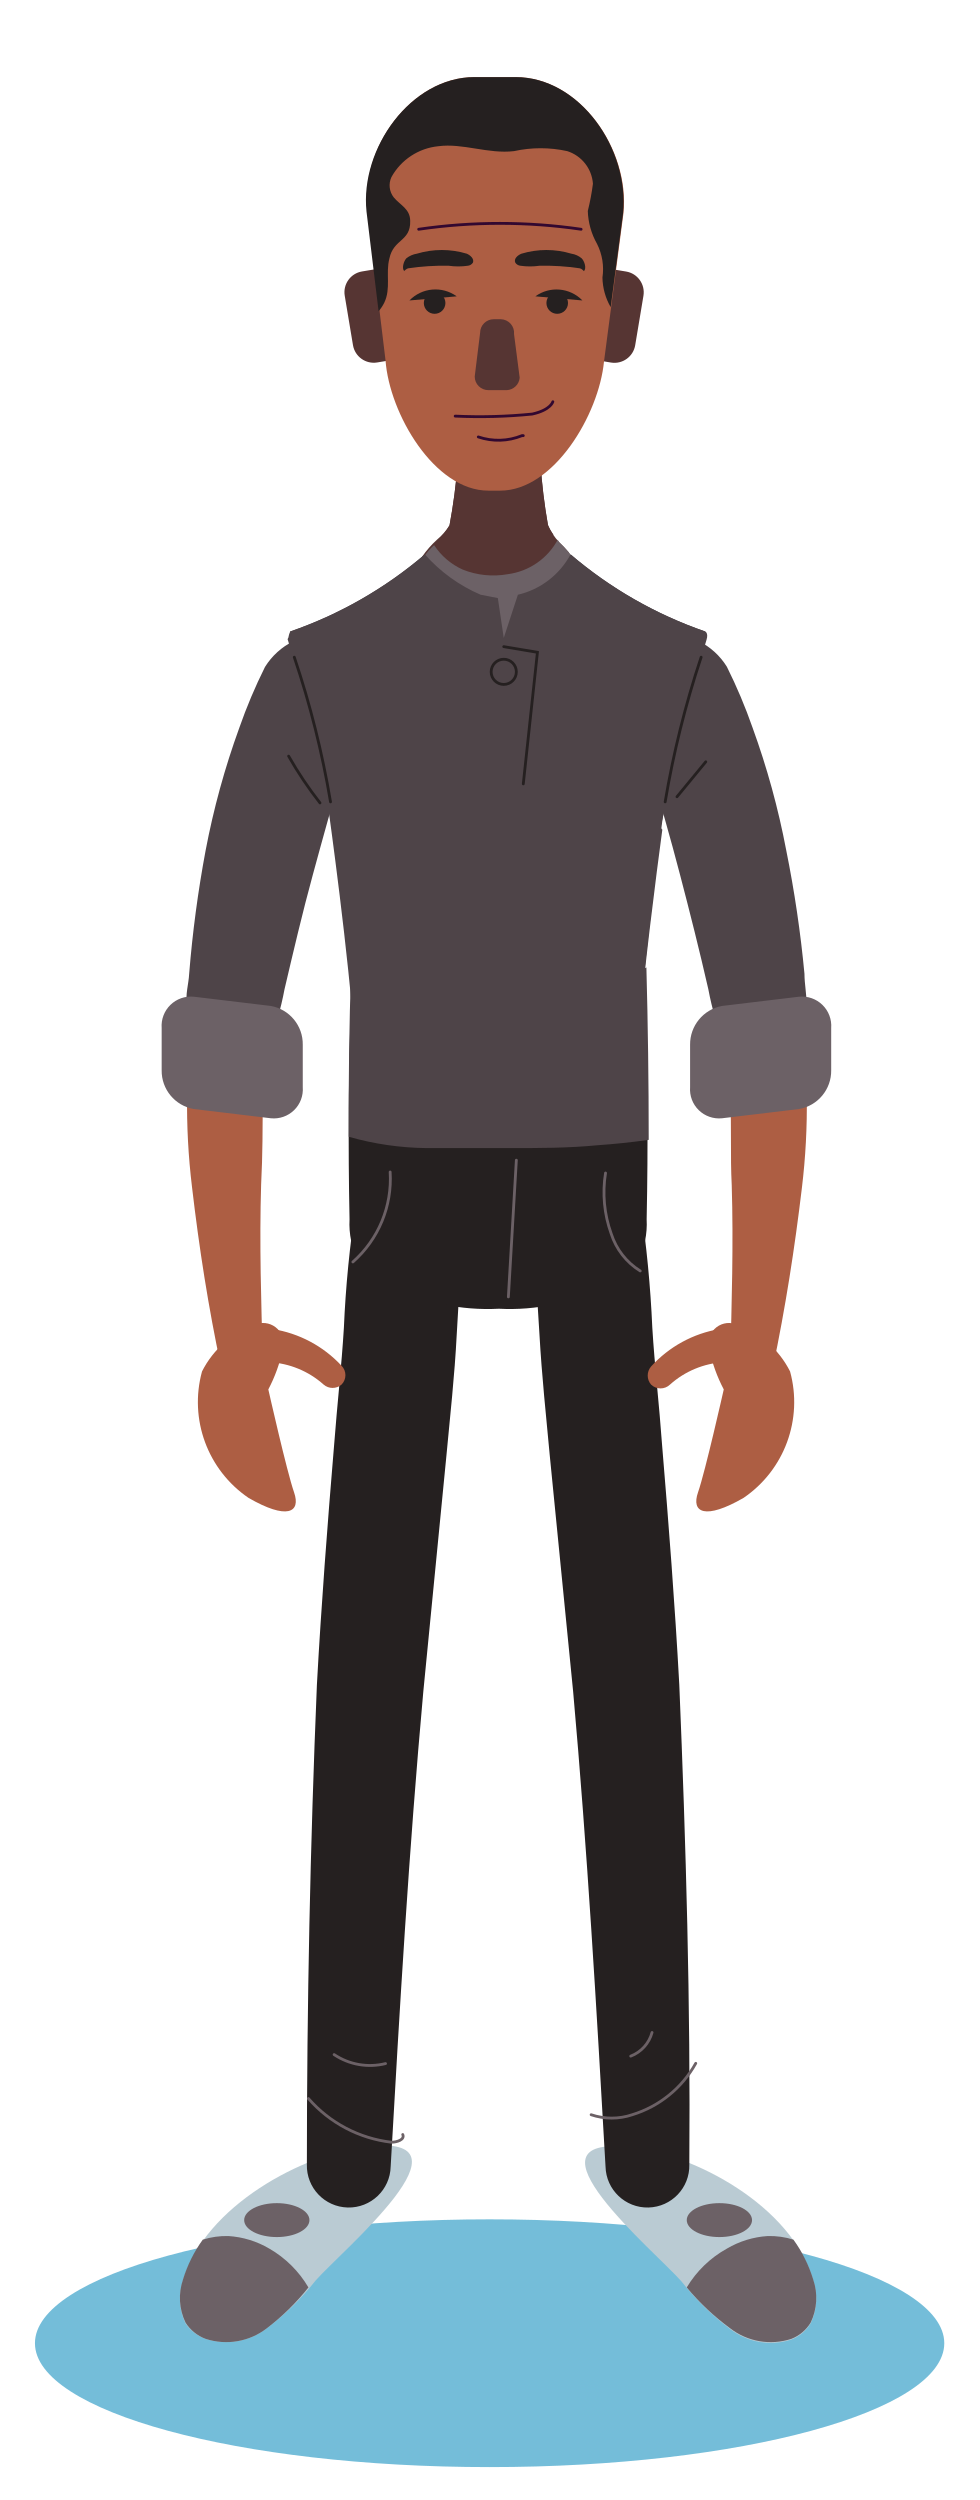
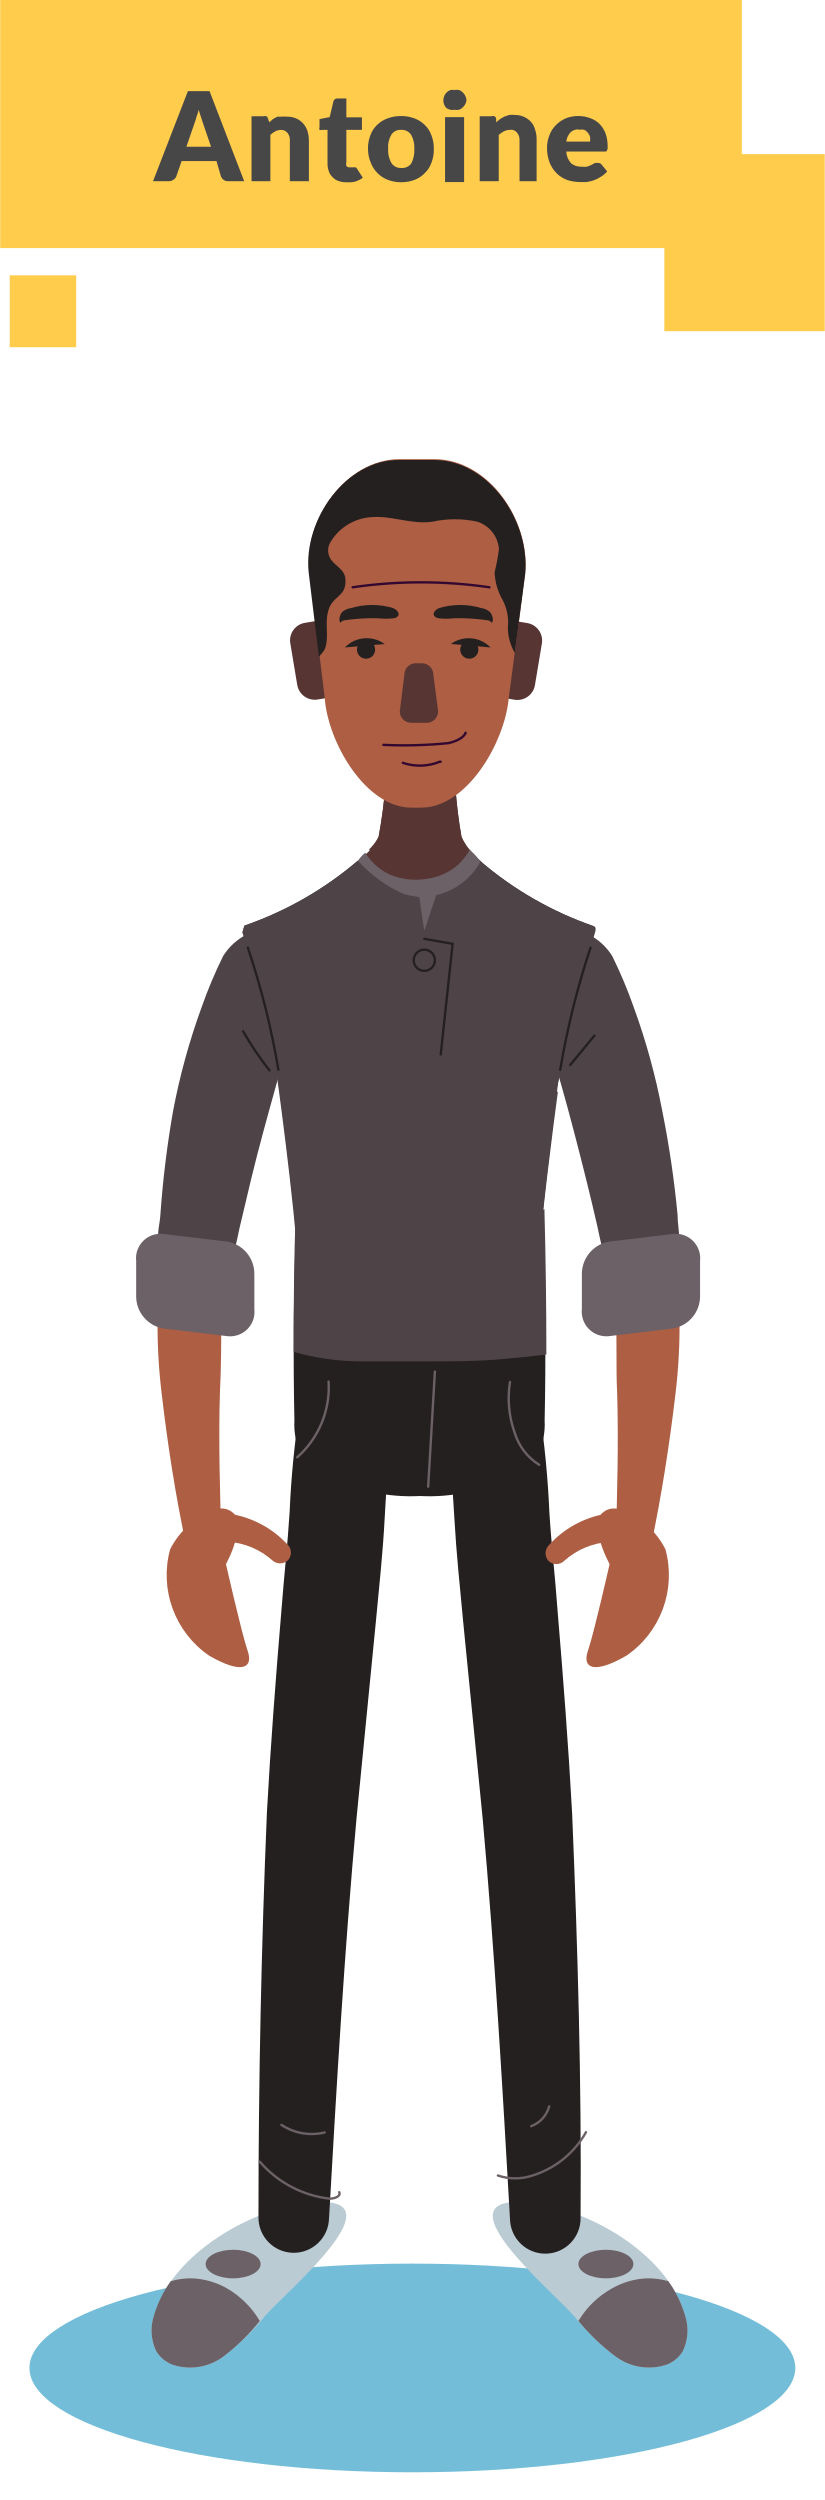
- <svg xmlns="http://www.w3.org/2000/svg" viewBox="0 0 38.11 97.27">
+ <svg xmlns="http://www.w3.org/2000/svg" viewBox="0 0 38.11 115.49">
  <defs>
    <style>
      .cls-1 {
        fill: #74bdd9;
      }

      .cls-2 {
        fill: #bacbd3;
      }

      .cls-3 {
        fill: #6c6166;
      }

      .cls-4 {
        fill: #252020;
      }

      .cls-10, .cls-11, .cls-5 {
        fill: none;
        stroke-linecap: round;
        stroke-miterlimit: 10;
        stroke-width: 0.11px;
      }

      .cls-5 {
        stroke: #6c6166;
      }

      .cls-6 {
        fill: #4e4448;
      }

      .cls-7 {
        fill: #ad5e43;
      }

      .cls-8 {
        fill: #005a95;
      }

      .cls-9 {
        fill: #563533;
      }

      .cls-10 {
        stroke: #252020;
      }

      .cls-11 {
        stroke: #320830;
      }
+ 
+       .cls-12 {
+         fill: #ffcc4b;
+       }
+ 
+       .cls-13 {
+         fill: #474747;
+       }
    </style>
  </defs>
  <g id="LH-PH">
-     <ellipse class="cls-1" cx="19.05" cy="91.17" rx="17.69" ry="4.82" />
+     <ellipse class="cls-1" cx="19.05" cy="109.39" rx="17.69" ry="4.82" />
    <g>
      <g>
-         <path class="cls-2" d="M7.12,88.72a2.21,2.21,0,0,0,.1,1.68A1.58,1.58,0,0,0,8,91a2.58,2.58,0,0,0,2.38-.41,10.43,10.43,0,0,0,1.9-1.86c1.05-1.19,6.48-5.71,2-5.22C11.79,83.81,8,85.81,7.12,88.72Z" />
-         <path class="cls-3" d="M10.48,87.49A3.57,3.57,0,0,0,8.89,87a3.06,3.06,0,0,0-1,.14,5.23,5.23,0,0,0-.77,1.55,2.21,2.21,0,0,0,.1,1.68A1.58,1.58,0,0,0,8,91a2.58,2.58,0,0,0,2.38-.41A9.22,9.22,0,0,0,12,89,4.18,4.18,0,0,0,10.48,87.49Z" />
-         <path class="cls-4" d="M18.14,47.45c-.17,1.54-.29,2.89-.37,4.48s-.26,3.19-.4,4.7l-.9,9.19C15.91,72,15.55,78.13,15.2,84.3a1.63,1.63,0,0,1-3.26-.08c0-6.22.13-12.44.39-18.67.17-3.11.41-6.22.67-9.33.12-1.58.29-3.07.38-4.56a43.43,43.43,0,0,1,.47-4.78v0a2.17,2.17,0,0,1,4.29.59Z" />
-         <ellipse class="cls-3" cx="10.77" cy="86.38" rx="1.27" ry="0.66" />
-         <path class="cls-5" d="M12,81.65a5.06,5.06,0,0,0,3.23,1.7c.21,0,.53-.1.44-.3" />
-         <path class="cls-5" d="M13,79.94a2.51,2.51,0,0,0,2,.35" />
+         <path class="cls-2" d="M7.12,106.94a2.21,2.21,0,0,0,.1,1.68,1.51,1.51,0,0,0,.75.62,2.57,2.57,0,0,0,2.38-.4,11.12,11.12,0,0,0,1.9-1.86c1.05-1.19,6.48-5.71,2-5.22C11.79,102,8,104,7.12,106.94Z" />
+         <path class="cls-3" d="M10.48,105.71a3.57,3.57,0,0,0-1.59-.46,3.35,3.35,0,0,0-1,.13,5.16,5.16,0,0,0-.77,1.56,2.21,2.21,0,0,0,.1,1.68,1.51,1.51,0,0,0,.75.62,2.57,2.57,0,0,0,2.38-.4A9.57,9.57,0,0,0,12,107.22,4.18,4.18,0,0,0,10.48,105.71Z" />
+         <path class="cls-4" d="M18.14,65.66c-.17,1.55-.29,2.9-.37,4.48s-.26,3.2-.4,4.71L16.47,84c-.56,6.14-.92,12.31-1.27,18.48a1.63,1.63,0,0,1-3.26-.08c0-6.22.13-12.44.39-18.67.17-3.11.41-6.22.67-9.33.12-1.58.29-3.08.38-4.56a43.43,43.43,0,0,1,.47-4.78v0a2.17,2.17,0,0,1,4.29.58Z" />
+         <ellipse class="cls-3" cx="10.77" cy="104.59" rx="1.27" ry="0.66" />
+         <path class="cls-5" d="M12,99.86a5,5,0,0,0,3.23,1.71c.21,0,.53-.1.44-.3" />
+         <path class="cls-5" d="M13,98.16a2.51,2.51,0,0,0,2,.35" />
      </g>
      <g>
-         <path class="cls-2" d="M31.64,88.72a2.21,2.21,0,0,1-.1,1.68,1.54,1.54,0,0,1-.75.63,2.58,2.58,0,0,1-2.38-.41,10.43,10.43,0,0,1-1.9-1.86c-1.05-1.19-6.48-5.71-2-5.22C27,83.81,30.8,85.81,31.64,88.72Z" />
-         <path class="cls-3" d="M28.28,87.49A3.57,3.57,0,0,1,29.87,87a3.06,3.06,0,0,1,1,.14,5.23,5.23,0,0,1,.77,1.55,2.21,2.21,0,0,1-.1,1.68,1.54,1.54,0,0,1-.75.63,2.58,2.58,0,0,1-2.38-.41A9.55,9.55,0,0,1,26.72,89,4.18,4.18,0,0,1,28.28,87.49Z" />
-         <path class="cls-4" d="M24.92,46.88a46,46,0,0,1,.46,4.78c.09,1.49.27,3,.38,4.56.26,3.11.5,6.22.67,9.33.26,6.23.44,12.45.39,18.67a1.63,1.63,0,0,1-3.26.08c-.35-6.17-.71-12.33-1.26-18.48l-.91-9.19c-.14-1.51-.31-3.1-.4-4.7s-.2-2.94-.37-4.48a2.17,2.17,0,0,1,4.29-.6Z" />
-         <ellipse class="cls-3" cx="27.99" cy="86.38" rx="1.27" ry="0.66" />
-         <path class="cls-5" d="M23,82.28a2.5,2.5,0,0,0,1.6,0,4.25,4.25,0,0,0,2.47-2" />
-         <path class="cls-5" d="M24.54,80a1.37,1.37,0,0,0,.83-.92" />
+         <path class="cls-2" d="M31.64,106.94a2.21,2.21,0,0,1-.1,1.68,1.47,1.47,0,0,1-.75.62,2.58,2.58,0,0,1-2.38-.4,11.12,11.12,0,0,1-1.9-1.86c-1.05-1.19-6.48-5.71-2-5.22C27,102,30.8,104,31.64,106.94Z" />
+         <path class="cls-3" d="M28.28,105.71a3.57,3.57,0,0,1,1.59-.46,3.35,3.35,0,0,1,1,.13,5.16,5.16,0,0,1,.77,1.56,2.21,2.21,0,0,1-.1,1.68,1.47,1.47,0,0,1-.75.62,2.58,2.58,0,0,1-2.38-.4,9.92,9.92,0,0,1-1.69-1.62A4.18,4.18,0,0,1,28.28,105.71Z" />
+         <path class="cls-4" d="M24.92,65.1a46,46,0,0,1,.46,4.78c.09,1.48.27,3,.38,4.56.26,3.11.5,6.22.67,9.33.26,6.23.44,12.45.39,18.67a1.63,1.63,0,0,1-3.26.08c-.35-6.17-.71-12.34-1.26-18.48l-.91-9.19c-.14-1.51-.31-3.1-.4-4.71s-.2-2.93-.37-4.48a2.17,2.17,0,0,1,4.29-.59Z" />
+         <ellipse class="cls-3" cx="27.99" cy="104.59" rx="1.27" ry="0.66" />
+         <path class="cls-5" d="M23,100.5a2.5,2.5,0,0,0,1.6,0,4.29,4.29,0,0,0,2.47-2" />
+         <path class="cls-5" d="M24.54,98.22a1.35,1.35,0,0,0,.83-.91" />
      </g>
      <g>
        <g>
-           <path class="cls-6" d="M13.69,25.1c.16.73.39,1.16.43,1.57a1.88,1.88,0,0,1,0,1.06c-.25.63-.48,1.3-.71,2-.45,1.39-.84,2.85-1.24,4.31s-.76,3-1.1,4.45a11.57,11.57,0,0,1-.27,1.13l-.47,1.21-.15.36-.06.15-.05.13a2.31,2.31,0,0,1-.28.43l-.16.15a1.39,1.39,0,0,1-.49.27,1.42,1.42,0,0,1-.84,0,1.43,1.43,0,0,1-.73-.5,1.39,1.39,0,0,1-.23-.43l0-.16a1.33,1.33,0,0,1,0-.28,1,1,0,0,1,0-.21,2.64,2.64,0,0,1,.16-.63,2.4,2.4,0,0,1,.15-.33l.1-.15.21-.21A1.4,1.4,0,0,1,9,39.12a1.7,1.7,0,0,1,.32.1,1,1,0,0,1,.19.12,1.6,1.6,0,0,1,.24.2,1.74,1.74,0,0,1,.19.27,1.23,1.23,0,0,1,.11.26,3.14,3.14,0,0,1,.11.85,4.57,4.57,0,0,1,0,.65L8,41.83c-.08-.17-.13-.35-.19-.51S7.66,41,7.64,41l.05.13a1.63,1.63,0,0,0,.15.2.85.85,0,0,0,.21.18.94.94,0,0,0,.18.11,1.32,1.32,0,0,0,.3.1,1.35,1.35,0,0,0,1.1-.29,1.31,1.31,0,0,0,.18-.19l.08-.12A.65.65,0,0,0,10,41c0-.1,0,0,.06-.05s0,0,0-.06a1.32,1.32,0,0,0,0-.21.57.57,0,0,0,0-.14,1.38,1.38,0,0,0-.95-.91,1.35,1.35,0,0,0-.82,0,1.48,1.48,0,0,0-.49.26L7.59,40a1.46,1.46,0,0,0-.23.36l0,.06s0,0,0,0,0-.13,0-.21c0-.34,0-.74-.08-1.12s.06-.8.08-1.2A46.09,46.09,0,0,1,8,33.09a30.75,30.75,0,0,1,1.31-4.77,20.34,20.34,0,0,1,1-2.37,2.71,2.71,0,0,1,1.1-1,2.58,2.58,0,0,1,1.93-.24Z" />
-           <path class="cls-7" d="M9.26,39.25a5.32,5.32,0,0,1,1.38,1c.27.3.48.58.21.83a4.64,4.64,0,0,0-.38.39.74.74,0,0,0-.15.4c0,.28-.08.56-.1.83,0,1.12,0,2.25-.06,3.39-.07,2.28,0,4.58.07,6.89l-1.63.2c-.49-2.3-.85-4.61-1.13-7a26.52,26.52,0,0,1-.19-3.57c0-.3,0-.6,0-.9a1,1,0,0,0-.1-.47c-.08-.15-.24-.32-.33-.48-.23-.33,0-.63.35-.9a3.62,3.62,0,0,1,1.6-.72Z" />
-           <path class="cls-7" d="M11,52.51a.8.8,0,0,0-1-1,3.71,3.71,0,0,0-2.14,1.85,4.51,4.51,0,0,0,1.81,4.92c1.49.86,2.05.58,1.77-.22s-1-4-1-4A6,6,0,0,0,11,52.51Z" />
-           <path class="cls-7" d="M10.6,51.71a4.64,4.64,0,0,1,2.69,1.43.52.52,0,0,1,0,.73.53.53,0,0,1-.7,0A3.44,3.44,0,0,0,10.47,53a.64.64,0,0,1-.63-.68.66.66,0,0,1,.68-.63h.08Z" />
+           <path class="cls-6" d="M13.69,43.32c.16.73.39,1.16.43,1.56a1.91,1.91,0,0,1,0,1.07c-.25.62-.48,1.3-.71,2-.45,1.39-.84,2.85-1.24,4.31s-.76,3-1.1,4.45c-.09.38-.14.74-.27,1.13L10.29,59l-.15.37-.06.15-.05.13a2.11,2.11,0,0,1-.28.42l-.16.16a1.39,1.39,0,0,1-.49.27,1.42,1.42,0,0,1-.84,0,1.43,1.43,0,0,1-.73-.5,1.51,1.51,0,0,1-.23-.43l0-.16a1.33,1.33,0,0,1,0-.28,1.18,1.18,0,0,1,0-.22,2.58,2.58,0,0,1,.16-.62A2.4,2.4,0,0,1,7.56,58l.1-.15a2,2,0,0,1,.21-.21A1.37,1.37,0,0,1,9,57.34a1.19,1.19,0,0,1,.32.1,1.06,1.06,0,0,1,.19.11,2.25,2.25,0,0,1,.24.21A1.74,1.74,0,0,1,10,58a1.23,1.23,0,0,1,.11.26,3.14,3.14,0,0,1,.11.85,4.64,4.64,0,0,1,0,.65L8,60.05c-.08-.18-.13-.36-.19-.52s-.14-.35-.16-.29l.05.12a1.07,1.07,0,0,0,.15.21.85.85,0,0,0,.21.18,1,1,0,0,0,.18.1,1.33,1.33,0,0,0,.3.11,1.31,1.31,0,0,0,1.1-.3,1,1,0,0,0,.18-.18l.08-.12a.65.65,0,0,0,.1-.19c0-.1,0,0,.06-.05s0,0,0-.06a1.32,1.32,0,0,0,0-.21.57.57,0,0,0,0-.14,1.42,1.42,0,0,0-.22-.42,1.36,1.36,0,0,0-.73-.49,1.43,1.43,0,0,0-.82,0,1.6,1.6,0,0,0-.49.27l-.16.15a1.46,1.46,0,0,0-.23.36l0,.06s0,0,0,0,0-.13,0-.21c0-.34,0-.74-.08-1.12s.06-.8.08-1.21A46.48,46.48,0,0,1,8,51.3a30.63,30.63,0,0,1,1.31-4.76,21.24,21.24,0,0,1,1-2.38,2.77,2.77,0,0,1,1.1-1,2.58,2.58,0,0,1,1.93-.24Z" />
+           <path class="cls-7" d="M9.26,57.47a5.32,5.32,0,0,1,1.38,1c.27.3.48.58.21.83-.11.13-.29.25-.38.38a.77.77,0,0,0-.15.41c0,.28-.08.55-.1.83,0,1.12,0,2.25-.06,3.39-.07,2.28,0,4.58.07,6.89l-1.63.19c-.49-2.29-.85-4.61-1.13-7a26.28,26.28,0,0,1-.19-3.56c0-.3,0-.6,0-.91a1,1,0,0,0-.1-.46c-.08-.16-.24-.32-.33-.48-.23-.33,0-.63.35-.9a3.62,3.62,0,0,1,1.6-.73Z" />
+           <path class="cls-7" d="M11,70.72a.8.8,0,0,0-1-1,3.71,3.71,0,0,0-2.14,1.85,4.51,4.51,0,0,0,1.81,4.92c1.49.86,2.05.58,1.77-.23s-1-4-1-4A6.15,6.15,0,0,0,11,70.72Z" />
+           <path class="cls-7" d="M10.6,69.93a4.58,4.58,0,0,1,2.69,1.43.52.52,0,0,1,0,.73.53.53,0,0,1-.7,0,3.44,3.44,0,0,0-2.09-.87.66.66,0,1,1,0-1.31h.08Z" />
        </g>
-         <path class="cls-3" d="M10.54,43.51l-3-.36a1.51,1.51,0,0,1-1.25-1.51V40a1.14,1.14,0,0,1,1.25-1.22l3,.36a1.51,1.51,0,0,1,1.24,1.51V42.3A1.13,1.13,0,0,1,10.54,43.51Z" />
+         <path class="cls-3" d="M10.54,61.73l-3-.36a1.51,1.51,0,0,1-1.25-1.51V58.25A1.13,1.13,0,0,1,7.51,57l3,.36a1.51,1.51,0,0,1,1.24,1.51v1.6A1.13,1.13,0,0,1,10.54,61.73Z" />
      </g>
      <g>
        <g>
-           <path class="cls-6" d="M25.25,24.7a2.58,2.58,0,0,1,1.93.24,2.71,2.71,0,0,1,1.1,1,20.34,20.34,0,0,1,1,2.37,30.75,30.75,0,0,1,1.31,4.77,46.09,46.09,0,0,1,.71,4.81c0,.4.09.81.08,1.2s-.07.78-.08,1.12c0,.08,0,.17,0,.21s0,0,0,0l0-.06A1.46,1.46,0,0,0,31,40l-.16-.15a1.48,1.48,0,0,0-.49-.26,1.35,1.35,0,0,0-.82,0,1.42,1.42,0,0,0-.73.49,1.7,1.7,0,0,0-.22.42.57.57,0,0,0,0,.14,1.32,1.32,0,0,0,0,.21s0,.06,0,.06,0,0,.06.05a.65.65,0,0,0,.1.19l.08.12a1.31,1.31,0,0,0,.18.19,1.35,1.35,0,0,0,1.1.29,1.6,1.6,0,0,0,.31-.1,1.26,1.26,0,0,0,.17-.11.85.85,0,0,0,.21-.18,1.63,1.63,0,0,0,.15-.2L31,41c0-.06-.11.15-.16.3s-.11.34-.19.51l-2.18-.26a4.57,4.57,0,0,1,0-.65,3.14,3.14,0,0,1,.11-.85,1.23,1.23,0,0,1,.11-.26,1.74,1.74,0,0,1,.19-.27,1.6,1.6,0,0,1,.24-.2,1,1,0,0,1,.19-.12,1.7,1.7,0,0,1,.32-.1,1.4,1.4,0,0,1,1.17.31l.21.21.1.15a2.4,2.4,0,0,1,.15.33,2.64,2.64,0,0,1,.16.63,1,1,0,0,1,0,.21,1.33,1.33,0,0,1,0,.28l0,.16a1.39,1.39,0,0,1-.23.43,1.43,1.43,0,0,1-.73.5A1.46,1.46,0,0,1,29,42.05l-.16-.15a1.5,1.5,0,0,1-.27-.43l-.06-.13-.06-.15-.15-.36-.47-1.21a11.57,11.57,0,0,1-.27-1.13c-.34-1.49-.72-3-1.1-4.45s-.79-2.92-1.24-4.31c-.22-.7-.46-1.37-.71-2a1.88,1.88,0,0,1,0-1.06c0-.41.27-.84.43-1.57Z" />
-           <path class="cls-7" d="M29.87,39.18a3.62,3.62,0,0,1,1.6.72c.32.27.58.57.35.9-.09.16-.25.33-.33.48a1,1,0,0,0-.1.47c0,.3,0,.6,0,.9a26.52,26.52,0,0,1-.19,3.57c-.28,2.35-.64,4.66-1.13,7L28.41,53c.06-2.31.13-4.61.06-6.89-.06-1.14,0-2.27-.06-3.39,0-.27-.06-.55-.1-.83a.81.81,0,0,0-.14-.4,4.78,4.78,0,0,0-.39-.39c-.26-.25-.06-.53.21-.83a5.32,5.32,0,0,1,1.38-1Z" />
-           <path class="cls-7" d="M27.6,52.51a.8.8,0,0,1,1-1,3.71,3.71,0,0,1,2.14,1.85,4.51,4.51,0,0,1-1.81,4.92c-1.49.86-2.05.58-1.77-.22s1-4,1-4A6,6,0,0,1,27.6,52.51Z" />
-           <path class="cls-7" d="M28.16,53a3.44,3.44,0,0,0-2.09.87.53.53,0,0,1-.74,0,.54.54,0,0,1,0-.7A4.64,4.64,0,0,1,28,51.71h0a.66.66,0,0,1,.75.55.67.67,0,0,1-.56.75Z" />
+           <path class="cls-6" d="M25.25,42.92a2.58,2.58,0,0,1,1.93.24,2.77,2.77,0,0,1,1.1,1,21.24,21.24,0,0,1,1,2.38,30.63,30.63,0,0,1,1.31,4.76,46.48,46.48,0,0,1,.71,4.81c0,.41.09.82.08,1.21s-.07.78-.08,1.12c0,.08,0,.17,0,.21s0,0,0,0l0-.06a1.46,1.46,0,0,0-.23-.36l-.16-.15a1.6,1.6,0,0,0-.49-.27,1.43,1.43,0,0,0-.82,0,1.36,1.36,0,0,0-.73.49,1.7,1.7,0,0,0-.22.42.57.57,0,0,0,0,.14,1.32,1.32,0,0,0,0,.21s0,0,0,.06,0,0,.06.05a.65.65,0,0,0,.1.19l.08.12a1,1,0,0,0,.18.18,1.31,1.31,0,0,0,1.1.3,1.63,1.63,0,0,0,.31-.11l.17-.1a.85.85,0,0,0,.21-.18,1.07,1.07,0,0,0,.15-.21l0-.12c0-.06-.11.15-.16.29s-.11.34-.19.52l-2.18-.26a4.64,4.64,0,0,1,0-.65,3.14,3.14,0,0,1,.11-.85,1.23,1.23,0,0,1,.11-.26,1.74,1.74,0,0,1,.19-.27,2.25,2.25,0,0,1,.24-.21,1.06,1.06,0,0,1,.19-.11,1.19,1.19,0,0,1,.32-.1,1.37,1.37,0,0,1,1.17.31,1.34,1.34,0,0,1,.21.21l.1.15a2.4,2.4,0,0,1,.15.33,2.58,2.58,0,0,1,.16.62,1.18,1.18,0,0,1,0,.22,1.33,1.33,0,0,1,0,.28l0,.16a1.51,1.51,0,0,1-.23.43,1.43,1.43,0,0,1-.73.5A1.46,1.46,0,0,1,29,60.27l-.16-.16a1.4,1.4,0,0,1-.27-.42l-.06-.13-.06-.15L28.34,59l-.47-1.2c-.13-.39-.18-.75-.27-1.13-.34-1.49-.72-3-1.1-4.45s-.79-2.92-1.24-4.31c-.22-.7-.46-1.38-.71-2a1.91,1.91,0,0,1,0-1.07c0-.4.27-.83.43-1.56Z" />
+           <path class="cls-7" d="M29.87,57.39a3.62,3.62,0,0,1,1.6.73c.32.27.58.57.35.9-.09.16-.25.32-.33.48a1,1,0,0,0-.1.46c0,.31,0,.61,0,.91a26.28,26.28,0,0,1-.19,3.56c-.28,2.35-.64,4.67-1.13,7l-1.62-.19c.06-2.31.13-4.61.06-6.89-.06-1.14,0-2.27-.06-3.39,0-.28-.06-.55-.1-.83a.84.84,0,0,0-.14-.41c-.1-.13-.27-.25-.39-.38s-.06-.53.21-.83a5.32,5.32,0,0,1,1.38-1Z" />
+           <path class="cls-7" d="M27.6,70.72a.8.8,0,0,1,1-1,3.71,3.71,0,0,1,2.14,1.85,4.51,4.51,0,0,1-1.81,4.92c-1.49.86-2.05.58-1.77-.23s1-4,1-4A6.15,6.15,0,0,1,27.6,70.72Z" />
+           <path class="cls-7" d="M28.16,71.23a3.44,3.44,0,0,0-2.09.87.52.52,0,0,1-.74,0,.53.53,0,0,1,0-.69A4.58,4.58,0,0,1,28,69.93h0a.65.65,0,1,1,.19,1.29Z" />
        </g>
-         <path class="cls-3" d="M28.09,43.51l3-.36a1.51,1.51,0,0,0,1.25-1.51V40a1.14,1.14,0,0,0-1.25-1.22l-3,.36a1.52,1.52,0,0,0-1.24,1.51V42.3A1.13,1.13,0,0,0,28.09,43.51Z" />
+         <path class="cls-3" d="M28.09,61.73l3-.36a1.51,1.51,0,0,0,1.25-1.51V58.25A1.13,1.13,0,0,0,31.12,57l-3,.36a1.52,1.52,0,0,0-1.24,1.51v1.6A1.14,1.14,0,0,0,28.09,61.73Z" />
      </g>
      <g>
-         <path class="cls-6" d="M27.44,24.57a16.22,16.22,0,0,1-5.24-3,3.14,3.14,0,0,1-2.05,1.57l-.55,1.68-.23-1.55-.67-.13a6.12,6.12,0,0,1-2.17-1.57,16.22,16.22,0,0,1-5.24,3l-.06.18c.37,1.23.71,2.46,1,3.72a24.33,24.33,0,0,1,.5,3.3l.09-.24s.8,5.74,1,8.95l-.07,0,.06.49c.05.57.09,1.14.13,1.71,1-.06,2-.19,2.32-.24l3.06,1.24v-.78h0v.78l3.06-1.24a23,23,0,0,0,2.72.25c0-.76.05-1.53.06-2.29l-.34.1c.24-3.21,1-8.95,1-8.95l0,.07c.13-.67.25-1.34.38-2,.27-1.36.56-2.71.92-4.06.07-.28.15-.56.23-.84Z" />
+         <path class="cls-6" d="M27.44,42.79a16.22,16.22,0,0,1-5.24-3,3.1,3.1,0,0,1-2.05,1.56L19.6,43l-.23-1.55-.67-.13a6.19,6.19,0,0,1-2.17-1.56,16.22,16.22,0,0,1-5.24,3l-.06.18c.37,1.22.71,2.46,1,3.72a24.33,24.33,0,0,1,.5,3.3l.09-.25s.8,5.75,1,9l-.07,0,.06.48c.05.57.09,1.14.13,1.72,1-.06,2-.19,2.32-.24l3.06,1.23v-.78h0v.78l3.06-1.23a23,23,0,0,0,2.72.25c0-.76.05-1.53.06-2.3l-.34.11c.24-3.21,1-9,1-9l0,.08c.13-.67.25-1.35.38-2,.27-1.36.56-2.72.92-4.06.07-.28.15-.56.23-.84Z" />
        <g>
-           <path class="cls-4" d="M25.1,38.81,19.38,41.9l-5.72-3.09c-.1,2.88-.12,5.75-.06,8.63a3.27,3.27,0,0,0,.34,1.64,2.85,2.85,0,0,0,1.24.94,8.33,8.33,0,0,0,4.23.9,8.17,8.17,0,0,0,4.18-.9,2.88,2.88,0,0,0,1.23-.94,3.27,3.27,0,0,0,.34-1.64C25.22,44.56,25.2,41.69,25.1,38.81Z" />
-           <path class="cls-6" d="M16.59,44.67l1.57,0,1.67,0c1.14,0,2.27,0,3.41-.11q1-.07,2-.21,0-3.36-.09-6.71l-5.72,3.08L13.66,37.7q-.11,3.25-.09,6.53A11.49,11.49,0,0,0,16.59,44.67Z" />
-           <line class="cls-8" x1="14.34" y1="42.66" x2="14.33" y2="42.66" />
-           <line class="cls-8" x1="24.42" y1="42.66" x2="24.43" y2="42.66" />
-           <path class="cls-5" d="M13.73,49.1a4.31,4.31,0,0,0,1.45-3.5" />
-           <path class="cls-5" d="M24.91,49.45A2.66,2.66,0,0,1,23.78,48a4.73,4.73,0,0,1-.22-2.36" />
-           <path class="cls-5" d="M20.09,45.14l-.31,5.32" />
+           <path class="cls-4" d="M25.1,57l-5.72,3.09L13.66,57c-.1,2.87-.12,5.75-.06,8.62a3.29,3.29,0,0,0,.34,1.65,2.85,2.85,0,0,0,1.24.94,8.33,8.33,0,0,0,4.23.9,8.17,8.17,0,0,0,4.18-.9,2.88,2.88,0,0,0,1.23-.94,3.29,3.29,0,0,0,.34-1.65C25.22,62.78,25.2,59.9,25.1,57Z" />
+           <path class="cls-6" d="M16.59,62.89l1.57,0,1.67,0c1.14,0,2.27,0,3.41-.11q1-.08,2-.21,0-3.36-.09-6.72L19.38,59l-5.72-3.09q-.11,3.27-.09,6.54A11.49,11.49,0,0,0,16.59,62.89Z" />
+           <line class="cls-8" x1="14.34" y1="60.88" x2="14.33" y2="60.88" />
+           <line class="cls-8" x1="24.42" y1="60.88" x2="24.43" y2="60.88" />
+           <path class="cls-5" d="M13.73,67.32a4.32,4.32,0,0,0,1.45-3.5" />
+           <path class="cls-5" d="M24.91,67.67a2.66,2.66,0,0,1-1.13-1.47,4.73,4.73,0,0,1-.22-2.36" />
+           <path class="cls-5" d="M20.09,63.36l-.31,5.32" />
        </g>
-         <path class="cls-9" d="M22.12,21.48a4.74,4.74,0,0,0-.37-.39,2.37,2.37,0,0,1-.43-.65A22.32,22.32,0,0,1,21,15.63a13.61,13.61,0,0,0-1.57-.16v.19h0v-.19a13.61,13.61,0,0,0-1.57.16,22.32,22.32,0,0,1-.37,4.81A2.35,2.35,0,0,1,17,21a3.85,3.85,0,0,0-.57.65,2.58,2.58,0,0,0-.12,1.69,3.93,3.93,0,0,0,.82,1.69,2.84,2.84,0,0,0,1.59,1,3.26,3.26,0,0,0,2.73-.81,2.42,2.42,0,0,0,.73-2.06,5,5,0,0,1-.1-.66,1.44,1.44,0,0,1,.08-.46.88.88,0,0,0,.06-.27A.51.51,0,0,0,22.12,21.48Z" />
-         <path class="cls-9" d="M17.05,21a2.36,2.36,0,0,0,1.24,1,2.73,2.73,0,0,0,2.84-.63,2.26,2.26,0,0,0,.4-.57,1.76,1.76,0,0,1-.21-.38A22.32,22.32,0,0,1,21,15.63a13.61,13.61,0,0,0-1.57-.16v.19h0v-.19a13.61,13.61,0,0,0-1.57.16,22.32,22.32,0,0,1-.37,4.81A2.34,2.34,0,0,1,17.05,21Z" />
-         <path class="cls-3" d="M22.25,21.77a.51.51,0,0,0-.13-.29,4.74,4.74,0,0,0-.37-.39L21.7,21a2.59,2.59,0,0,1-1.94,1.34A3.2,3.2,0,0,1,18,22.16a2.62,2.62,0,0,1-1.11-.95,2.09,2.09,0,0,0-.41.48,2.58,2.58,0,0,0-.12,1.69,3.93,3.93,0,0,0,.82,1.69,2.84,2.84,0,0,0,1.59,1,3.26,3.26,0,0,0,2.73-.81,2.42,2.42,0,0,0,.73-2.06,5,5,0,0,1-.1-.66,1.44,1.44,0,0,1,.08-.46A.88.88,0,0,0,22.25,21.77Z" />
-         <path class="cls-6" d="M27.44,24.57a16.22,16.22,0,0,1-5.24-3,3.14,3.14,0,0,1-2.05,1.57l-.55,1.68-.23-1.55-.67-.13a6.12,6.12,0,0,1-2.17-1.57,16.22,16.22,0,0,1-5.24,3s0,.11-.1.3c.31,1,.63,2,.9,3a21.07,21.07,0,0,1,.7,3.69l0,0s.8,5.74,1,8.95h0l.06.32c.1.62.17,1.24.25,1.86,1-.06,1.85-.18,2.17-.23l3.06,1.24v-.78h0v.78l3.06-1.24a23,23,0,0,0,2.72.25c0-.76.05-1.53.06-2.29l-.34.1c.19-2.52.72-6.61.94-8.24a.14.14,0,0,1-.06-.14c.19-.78.37-1.57.55-2.35.32-1.38.63-2.75,1-4.11.08-.26.15-.53.23-.79S27.44,24.57,27.44,24.57Z" />
-         <path class="cls-10" d="M12.86,31.2a36.51,36.51,0,0,0-1.41-5.63" />
-         <path class="cls-10" d="M25.88,31.2a37.66,37.66,0,0,1,1.4-5.63" />
-         <path class="cls-10" d="M26.34,31l1.12-1.36" />
-         <path class="cls-10" d="M12.45,31.24a14.81,14.81,0,0,1-1.22-1.82" />
-         <circle class="cls-10" cx="19.6" cy="26.14" r="0.49" />
-         <polyline class="cls-10" points="19.6 25.16 20.91 25.38 20.36 30.5" />
+         <path class="cls-9" d="M22.12,39.7a4.74,4.74,0,0,0-.37-.39,2.37,2.37,0,0,1-.43-.65A22.36,22.36,0,0,1,21,33.85a13.61,13.61,0,0,0-1.57-.16v.19h0v-.19a13.61,13.61,0,0,0-1.57.16,22.36,22.36,0,0,1-.37,4.81,2.35,2.35,0,0,1-.38.6,3.5,3.5,0,0,0-.57.65,2.58,2.58,0,0,0-.12,1.69,3.93,3.93,0,0,0,.82,1.69,2.84,2.84,0,0,0,1.59,1,3.26,3.26,0,0,0,2.73-.81,2.42,2.42,0,0,0,.73-2.06,5,5,0,0,1-.1-.66,1.5,1.5,0,0,1,.08-.47.76.76,0,0,0,.06-.26A.51.51,0,0,0,22.12,39.7Z" />
+         <path class="cls-9" d="M17.05,39.24a2.35,2.35,0,0,0,1.24,1,2.74,2.74,0,0,0,2.84-.62,2.26,2.26,0,0,0,.4-.57,2,2,0,0,1-.21-.38A22.36,22.36,0,0,1,21,33.85a13.61,13.61,0,0,0-1.57-.16v.19h0v-.19a13.61,13.61,0,0,0-1.57.16,22.36,22.36,0,0,1-.37,4.81A2.34,2.34,0,0,1,17.05,39.24Z" />
+         <path class="cls-3" d="M22.25,40a.51.51,0,0,0-.13-.29,4.74,4.74,0,0,0-.37-.39l-.05-.06a3,3,0,0,1-.54.69,2.69,2.69,0,0,1-1.4.64,3.11,3.11,0,0,1-1.78-.2,2.7,2.7,0,0,1-1.11-1,2.09,2.09,0,0,0-.41.48,2.58,2.58,0,0,0-.12,1.69,3.93,3.93,0,0,0,.82,1.69,2.84,2.84,0,0,0,1.59,1,3.26,3.26,0,0,0,2.73-.81,2.42,2.42,0,0,0,.73-2.06,5,5,0,0,1-.1-.66,1.5,1.5,0,0,1,.08-.47A.76.76,0,0,0,22.25,40Z" />
+         <path class="cls-6" d="M27.44,42.79a16.22,16.22,0,0,1-5.24-3,3.1,3.1,0,0,1-2.05,1.56L19.6,43l-.23-1.55-.67-.13a6.19,6.19,0,0,1-2.17-1.56,16.22,16.22,0,0,1-5.24,3s0,.1-.1.3c.31,1,.63,2,.9,3a21.07,21.07,0,0,1,.7,3.69l0-.06s.8,5.75,1,9h0l.06.32c.1.62.17,1.24.25,1.86,1-.06,1.85-.18,2.17-.23l3.06,1.23v-.78h0v.78l3.06-1.23a23,23,0,0,0,2.72.25c0-.76.05-1.53.06-2.3l-.34.11c.19-2.52.72-6.61.94-8.25a.12.12,0,0,1-.06-.13c.19-.79.37-1.57.55-2.35.32-1.38.63-2.75,1-4.11.08-.27.15-.53.23-.79S27.44,42.79,27.44,42.79Z" />
+         <path class="cls-10" d="M12.86,49.42a36.63,36.63,0,0,0-1.41-5.64" />
+         <path class="cls-10" d="M25.88,49.42a37.79,37.79,0,0,1,1.4-5.64" />
+         <path class="cls-10" d="M26.34,49.2l1.12-1.36" />
+         <path class="cls-10" d="M12.45,49.45a14.7,14.7,0,0,1-1.22-1.81" />
+         <circle class="cls-10" cx="19.6" cy="44.36" r="0.49" />
+         <polyline class="cls-10" points="19.6 43.37 20.91 43.6 20.36 48.71" />
      </g>
      <g>
-         <rect class="cls-9" x="13.56" y="10.47" width="2.4" height="3.59" rx="0.82" transform="translate(-1.82 2.6) rotate(-9.47)" />
-         <rect class="cls-9" x="22.5" y="10.47" width="2.4" height="3.59" rx="0.82" transform="translate(45.05 28.27) rotate(-170.53)" />
-         <path class="cls-7" d="M19.46,19.09H19c-2.1,0-3.85-3-4-5.07l-.7-5.79C14,5.77,16,3,18.46,3h1.6c2.49,0,4.44,2.8,4.2,5.28l-.76,5.79C23.3,16.13,21.55,19.09,19.46,19.09Z" />
-         <path class="cls-4" d="M15.15,10.06c.16-.77.83-.66.81-1.46,0-.47-.38-.61-.64-.92a.76.76,0,0,1-.09-.79,2.35,2.35,0,0,1,1.82-1.2C18,5.56,19,6,20,5.88l0,0a4.82,4.82,0,0,1,2.07,0,1.44,1.44,0,0,1,1,1.27,9.43,9.43,0,0,1-.2,1.06,2.77,2.77,0,0,0,.36,1.28,2.19,2.19,0,0,1,.21,1.31,2.38,2.38,0,0,0,.32,1.15l.48-3.63C24.5,5.79,22.55,3,20.06,3h-1.6C16,3,14,5.77,14.26,8.23l.47,3.88a1.58,1.58,0,0,0,.22-.33C15.22,11.22,15,10.64,15.15,10.06Z" />
-         <path class="cls-4" d="M15.93,11.69a1.41,1.41,0,0,1,1.84-.16Z" />
-         <circle class="cls-4" cx="16.91" cy="11.79" r="0.42" />
-         <path class="cls-4" d="M22.66,11.69a1.4,1.4,0,0,0-1.83-.16Z" />
-         <circle class="cls-4" cx="21.68" cy="11.79" r="0.42" />
-         <path class="cls-9" d="M19.72,15.18H19a.53.53,0,0,1-.53-.53l.21-1.7a.53.53,0,0,1,.53-.53h.28A.53.53,0,0,1,20,13l.22,1.7A.53.53,0,0,1,19.72,15.18Z" />
-         <path class="cls-11" d="M17.71,16.19a20.53,20.53,0,0,0,3-.08c.72-.16.8-.48.8-.48" />
-         <path class="cls-4" d="M15.73,10.54s.09-.09.15-.1a9.38,9.38,0,0,1,1.58-.1,2.61,2.61,0,0,0,.74,0,.27.27,0,0,0,.2-.12c.06-.15-.1-.29-.24-.35a3.37,3.37,0,0,0-1.94,0,.89.89,0,0,0-.41.18c-.1.11-.19.39-.08.5" />
-         <path class="cls-4" d="M22.71,10.54s-.08-.09-.15-.1a9.2,9.2,0,0,0-1.57-.1,2.61,2.61,0,0,1-.74,0,.27.27,0,0,1-.2-.12c-.07-.15.09-.29.24-.35a3.37,3.37,0,0,1,1.94,0,.81.81,0,0,1,.4.18c.11.11.2.39.09.5" />
-         <path class="cls-11" d="M18.61,17a2.43,2.43,0,0,0,1.7-.05s.05,0,.05,0-.06,0,0,0" />
-         <path class="cls-11" d="M16.29,8.92a21.94,21.94,0,0,1,6.32,0" />
+         <rect class="cls-9" x="13.56" y="28.69" width="2.4" height="3.59" rx="0.82" transform="translate(-4.82 2.84) rotate(-9.47)" />
+         <rect class="cls-9" x="22.5" y="28.69" width="2.4" height="3.59" rx="0.82" transform="translate(42.05 64.46) rotate(-170.53)" />
+         <path class="cls-7" d="M19.46,37.31H19c-2.1,0-3.85-3-4-5.07l-.7-5.79C14,24,16,21.21,18.46,21.21h1.6c2.49,0,4.44,2.8,4.2,5.28l-.76,5.78C23.3,34.35,21.55,37.31,19.46,37.31Z" />
+         <path class="cls-4" d="M15.15,28.28c.16-.77.83-.66.81-1.46,0-.48-.38-.61-.64-.93a.74.74,0,0,1-.09-.78,2.36,2.36,0,0,1,1.82-1.21c1-.12,1.94.35,2.93.2l0,0a4.82,4.82,0,0,1,2.07,0,1.44,1.44,0,0,1,1,1.27,9.43,9.43,0,0,1-.2,1.06,2.73,2.73,0,0,0,.36,1.27A2.21,2.21,0,0,1,23.46,29a2.38,2.38,0,0,0,.32,1.16l.48-3.63c.24-2.48-1.71-5.28-4.2-5.28h-1.6C16,21.21,14,24,14.26,26.45l.47,3.88A1.58,1.58,0,0,0,15,30C15.22,29.44,15,28.85,15.15,28.28Z" />
+         <path class="cls-4" d="M15.93,29.91a1.41,1.41,0,0,1,1.84-.16Z" />
+         <circle class="cls-4" cx="16.91" cy="30.01" r="0.42" />
+         <path class="cls-4" d="M22.66,29.91a1.4,1.4,0,0,0-1.83-.16Z" />
+         <circle class="cls-4" cx="21.68" cy="30.01" r="0.42" />
+         <path class="cls-9" d="M19.72,33.39H19a.52.52,0,0,1-.53-.53l.21-1.69a.53.53,0,0,1,.53-.53h.28a.53.53,0,0,1,.53.53l.22,1.69A.53.53,0,0,1,19.72,33.39Z" />
+         <path class="cls-11" d="M17.71,34.41a20.53,20.53,0,0,0,3-.08c.72-.16.8-.48.8-.48" />
+         <path class="cls-4" d="M15.73,28.76s.09-.09.15-.1a9.38,9.38,0,0,1,1.58-.1,3,3,0,0,0,.74,0,.3.3,0,0,0,.2-.12c.06-.15-.1-.29-.24-.35a3.37,3.37,0,0,0-1.94,0,.8.8,0,0,0-.41.18c-.1.11-.19.39-.08.5" />
+         <path class="cls-4" d="M22.71,28.76s-.08-.09-.15-.1a9.2,9.2,0,0,0-1.57-.1,3,3,0,0,1-.74,0,.3.3,0,0,1-.2-.12c-.07-.15.09-.29.24-.35a3.37,3.37,0,0,1,1.94,0,.73.73,0,0,1,.4.18c.11.11.2.39.09.5" />
+         <path class="cls-11" d="M18.61,35.24a2.43,2.43,0,0,0,1.7-.05s.05,0,.05,0-.06,0,0,0" />
+         <path class="cls-11" d="M16.29,27.13a21.94,21.94,0,0,1,6.32,0" />
+       </g>
+     </g>
+     <g>
+       <g>
+         <rect class="cls-12" x="0.01" width="34.26" height="11.46" />
+         <rect class="cls-12" x="30.69" y="7.12" width="7.41" height="8.18" />
+         <rect class="cls-12" x="0.45" y="12.72" width="3.07" height="3.32" />
+       </g>
+       <g>
+         <path class="cls-13" d="M11.28,8.37h-.75a.32.32,0,0,1-.2-.06.35.35,0,0,1-.12-.15L10,7.44H8.39l-.25.72A.31.31,0,0,1,8,8.31a.32.32,0,0,1-.2.06H7.07L8.68,4.21h1ZM8.61,6.78H9.75L9.36,5.64l-.08-.25a3,3,0,0,1-.1-.32,3,3,0,0,1-.1.32A2.56,2.56,0,0,1,9,5.65Z" />
+         <path class="cls-13" d="M11.62,8.37v-3h.55a.23.23,0,0,1,.14,0,.18.18,0,0,1,.07.11l.06.17.17-.15.2-.11L13,5.39a1.18,1.18,0,0,1,.27,0,1,1,0,0,1,.43.09.9.9,0,0,1,.31.23,1,1,0,0,1,.2.36,1.63,1.63,0,0,1,.06.45V8.37h-.88V6.49a.51.51,0,0,0-.1-.34A.38.38,0,0,0,13,6a.66.66,0,0,0-.27.06,1,1,0,0,0-.24.17V8.37Z" />
+         <path class="cls-13" d="M16,8.42a1.06,1.06,0,0,1-.37-.06.64.64,0,0,1-.27-.18.62.62,0,0,1-.17-.27,1,1,0,0,1-.06-.36V6h-.25a.19.19,0,0,1-.12,0,.18.18,0,0,1,0-.13V5.5l.47-.09.17-.72a.18.18,0,0,1,.2-.14H16v.87h.72V6H16V7.49a.29.29,0,0,0,0,.17.15.15,0,0,0,.14.07h.08l.06,0,.05,0h.05l.06,0s0,0,.05.06l.27.42a1.09,1.09,0,0,1-.39.19A1.31,1.31,0,0,1,16,8.42Z" />
+         <path class="cls-13" d="M18.53,5.36a1.75,1.75,0,0,1,.62.11,1.35,1.35,0,0,1,.47.3,1.21,1.21,0,0,1,.31.48,1.61,1.61,0,0,1,.11.63,1.62,1.62,0,0,1-.11.64,1.21,1.21,0,0,1-.31.48,1.25,1.25,0,0,1-.47.31,1.75,1.75,0,0,1-.62.11,1.7,1.7,0,0,1-.61-.11,1.36,1.36,0,0,1-.79-.79A1.62,1.62,0,0,1,17,6.88a1.61,1.61,0,0,1,.11-.63,1.21,1.21,0,0,1,.31-.48,1.31,1.31,0,0,1,.48-.3A1.7,1.7,0,0,1,18.53,5.36Zm0,2.4A.52.52,0,0,0,19,7.55a1.3,1.3,0,0,0,.14-.66A1.23,1.23,0,0,0,19,6.24.51.51,0,0,0,18.53,6a.49.49,0,0,0-.45.22,1.13,1.13,0,0,0-.15.65,1.19,1.19,0,0,0,.15.66A.51.51,0,0,0,18.53,7.76Z" />
+         <path class="cls-13" d="M21.55,4.6a.46.46,0,0,1-.05.2.61.61,0,0,1-.12.16.42.42,0,0,1-.17.11.46.46,0,0,1-.21,0,.45.45,0,0,1-.2,0A.62.62,0,0,1,20.63,5a.57.57,0,0,1-.11-.16.52.52,0,0,1,0-.4.5.5,0,0,1,.11-.17.62.62,0,0,1,.17-.11.45.45,0,0,1,.2,0,.46.46,0,0,1,.21,0,.42.42,0,0,1,.17.11.52.52,0,0,1,.12.17A.46.46,0,0,1,21.55,4.6Zm-.11.81v3h-.88v-3Z" />
+         <path class="cls-13" d="M22.16,8.37v-3h.54a.2.2,0,0,1,.14,0,.15.15,0,0,1,.08.11l0,.17.18-.15.19-.11.23-.08a1.09,1.09,0,0,1,.26,0,1,1,0,0,1,.75.32.89.89,0,0,1,.19.36,1.33,1.33,0,0,1,.07.45V8.37H24V6.49a.51.51,0,0,0-.1-.34A.34.34,0,0,0,23.56,6a.6.6,0,0,0-.27.06,1.38,1.38,0,0,0-.25.17V8.37Z" />
+         <path class="cls-13" d="M26.74,5.36a1.51,1.51,0,0,1,.53.1,1.11,1.11,0,0,1,.42.26,1.28,1.28,0,0,1,.28.43,1.7,1.7,0,0,1,.1.57c0,.07,0,.12,0,.16A.41.41,0,0,1,28,7,.17.17,0,0,1,28,7H26.16a.85.85,0,0,0,.22.54.7.7,0,0,0,.48.16,1,1,0,0,0,.26,0l.2-.08.16-.09a.4.4,0,0,1,.15,0,.18.18,0,0,1,.16.07l.26.32a1.18,1.18,0,0,1-.3.25,1.37,1.37,0,0,1-.32.16,1.87,1.87,0,0,1-.34.08l-.31,0a1.87,1.87,0,0,1-.59-.1,1.35,1.35,0,0,1-.47-.3,1.45,1.45,0,0,1-.33-.5,1.85,1.85,0,0,1-.12-.69,1.56,1.56,0,0,1,.11-.57,1.24,1.24,0,0,1,.29-.46,1.4,1.4,0,0,1,.46-.32A1.48,1.48,0,0,1,26.74,5.36Zm0,.62a.49.49,0,0,0-.39.14.75.75,0,0,0-.19.42h1.1a1.49,1.49,0,0,0,0-.21.51.51,0,0,0-.09-.18A.48.48,0,0,0,27,6,.49.49,0,0,0,26.75,6Z" />
      </g>
    </g>
  </g>
</svg>
